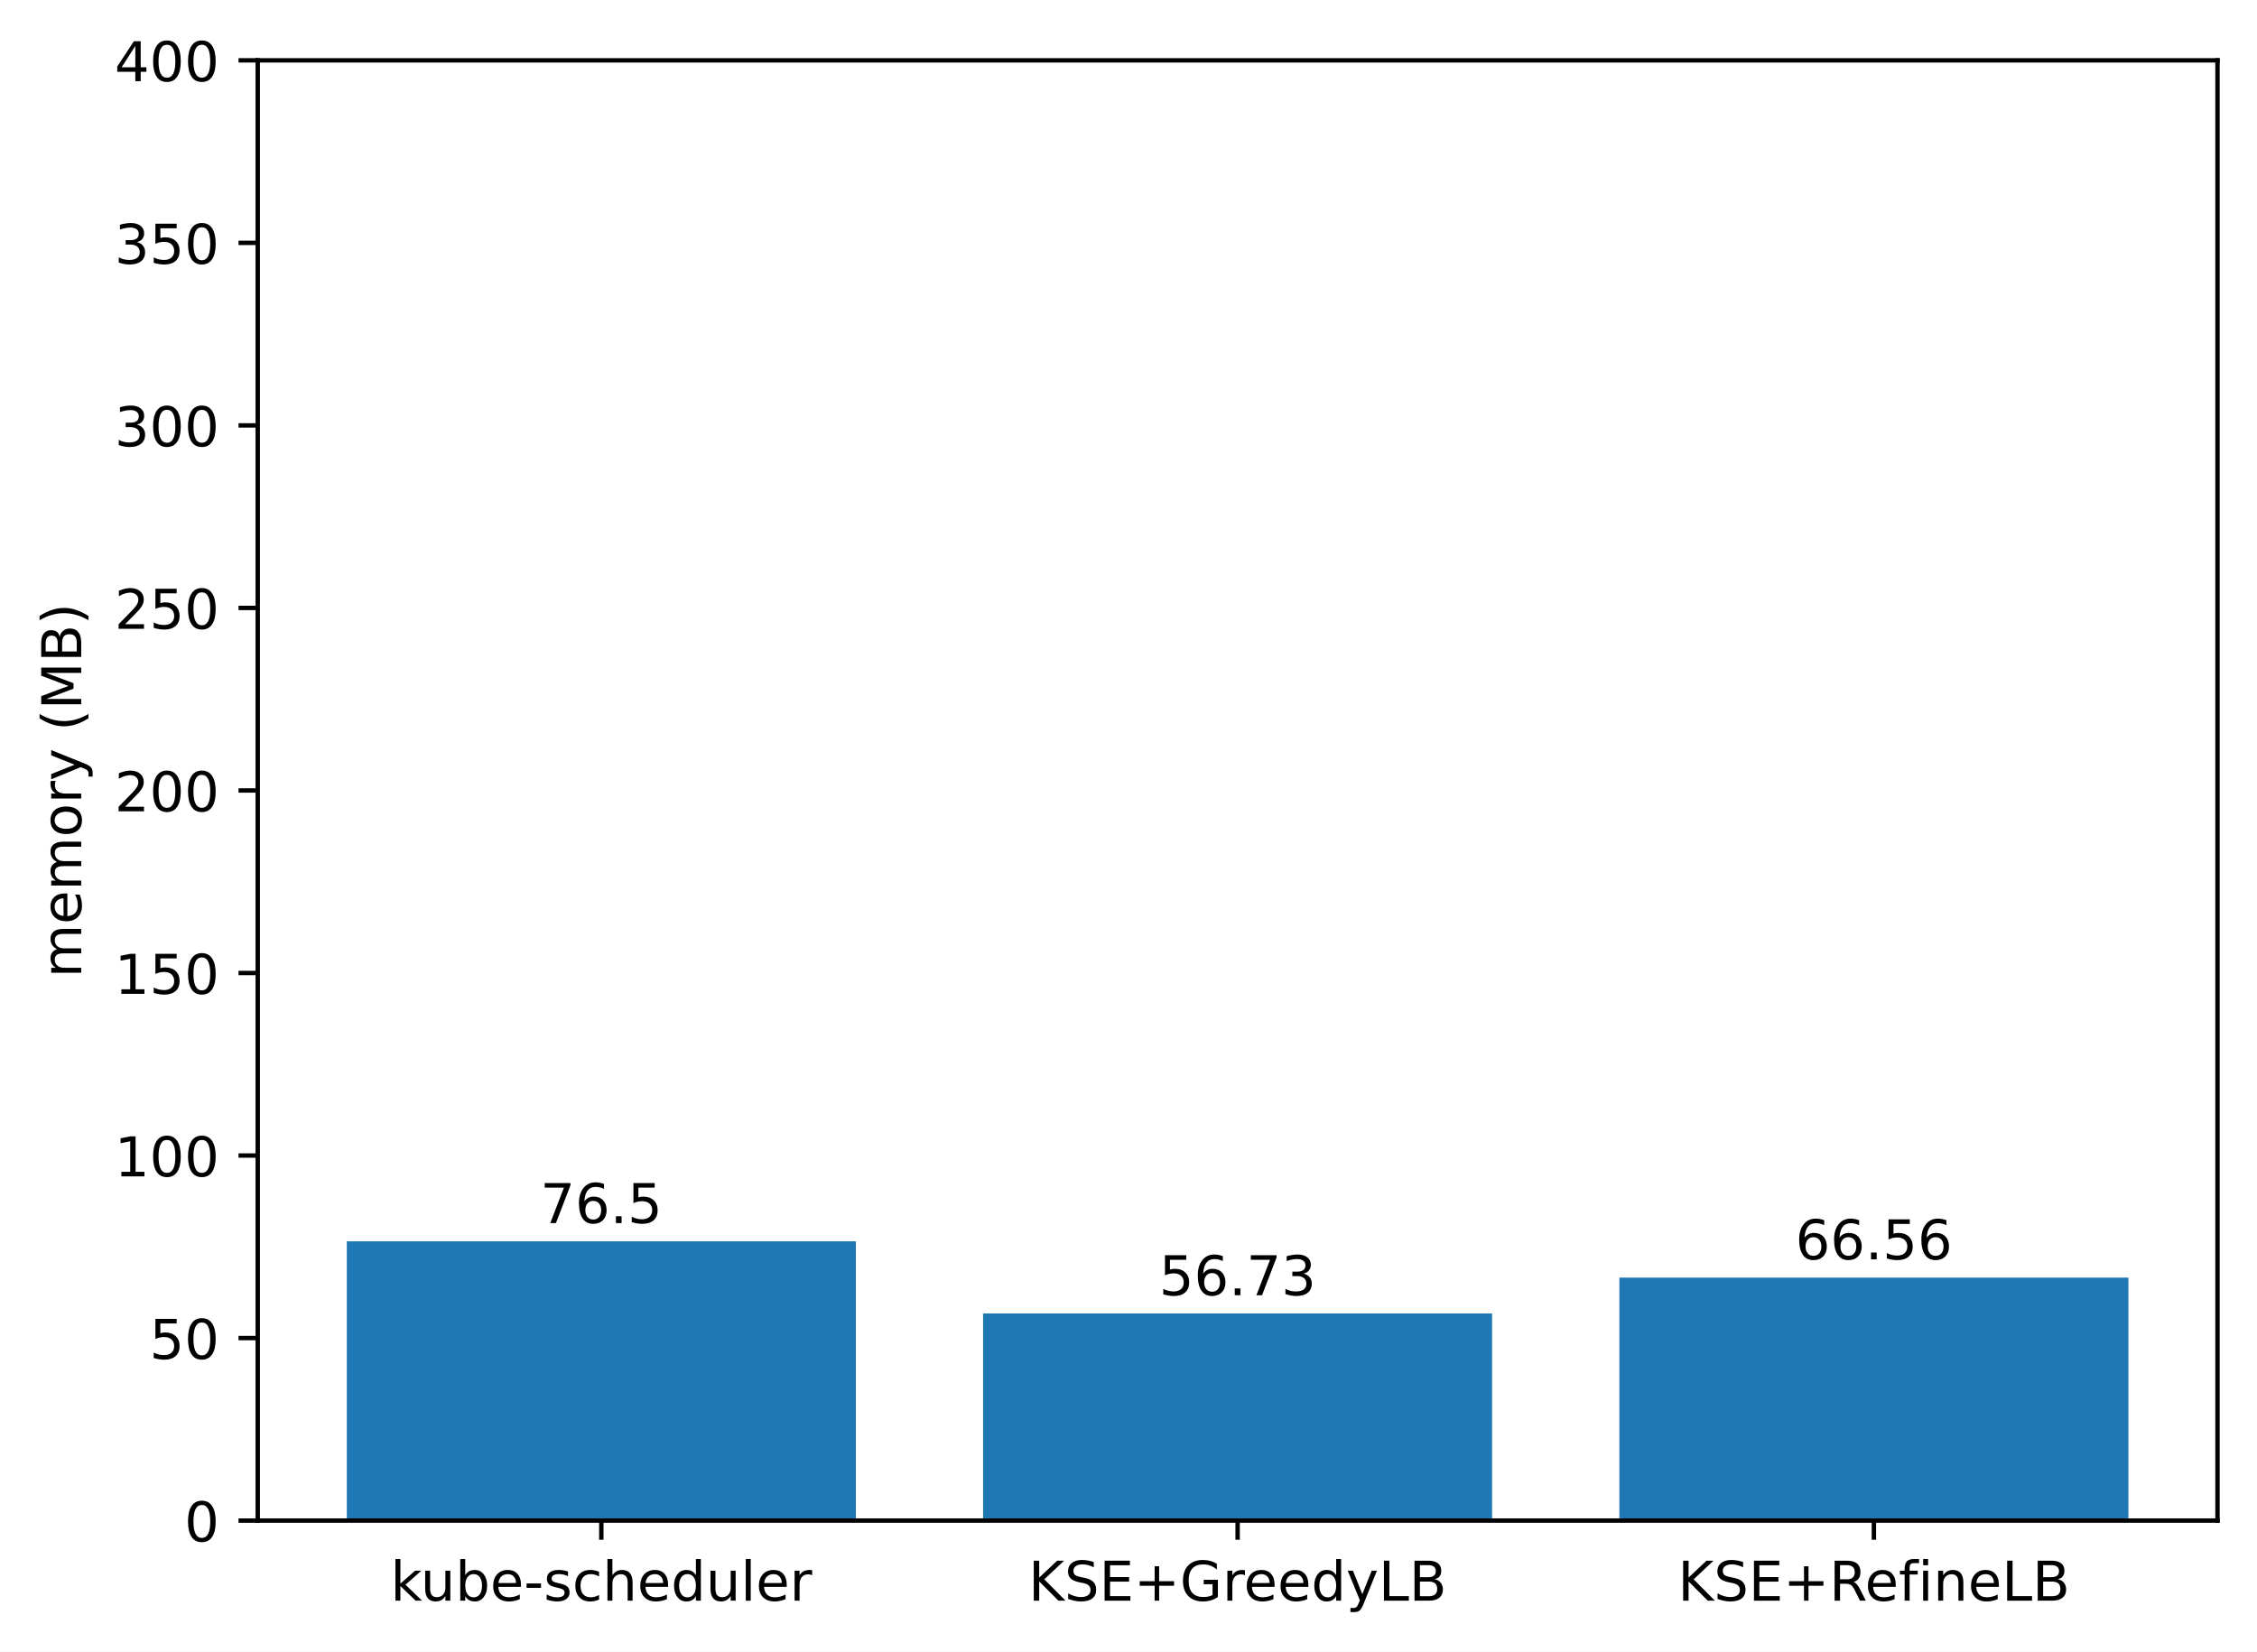
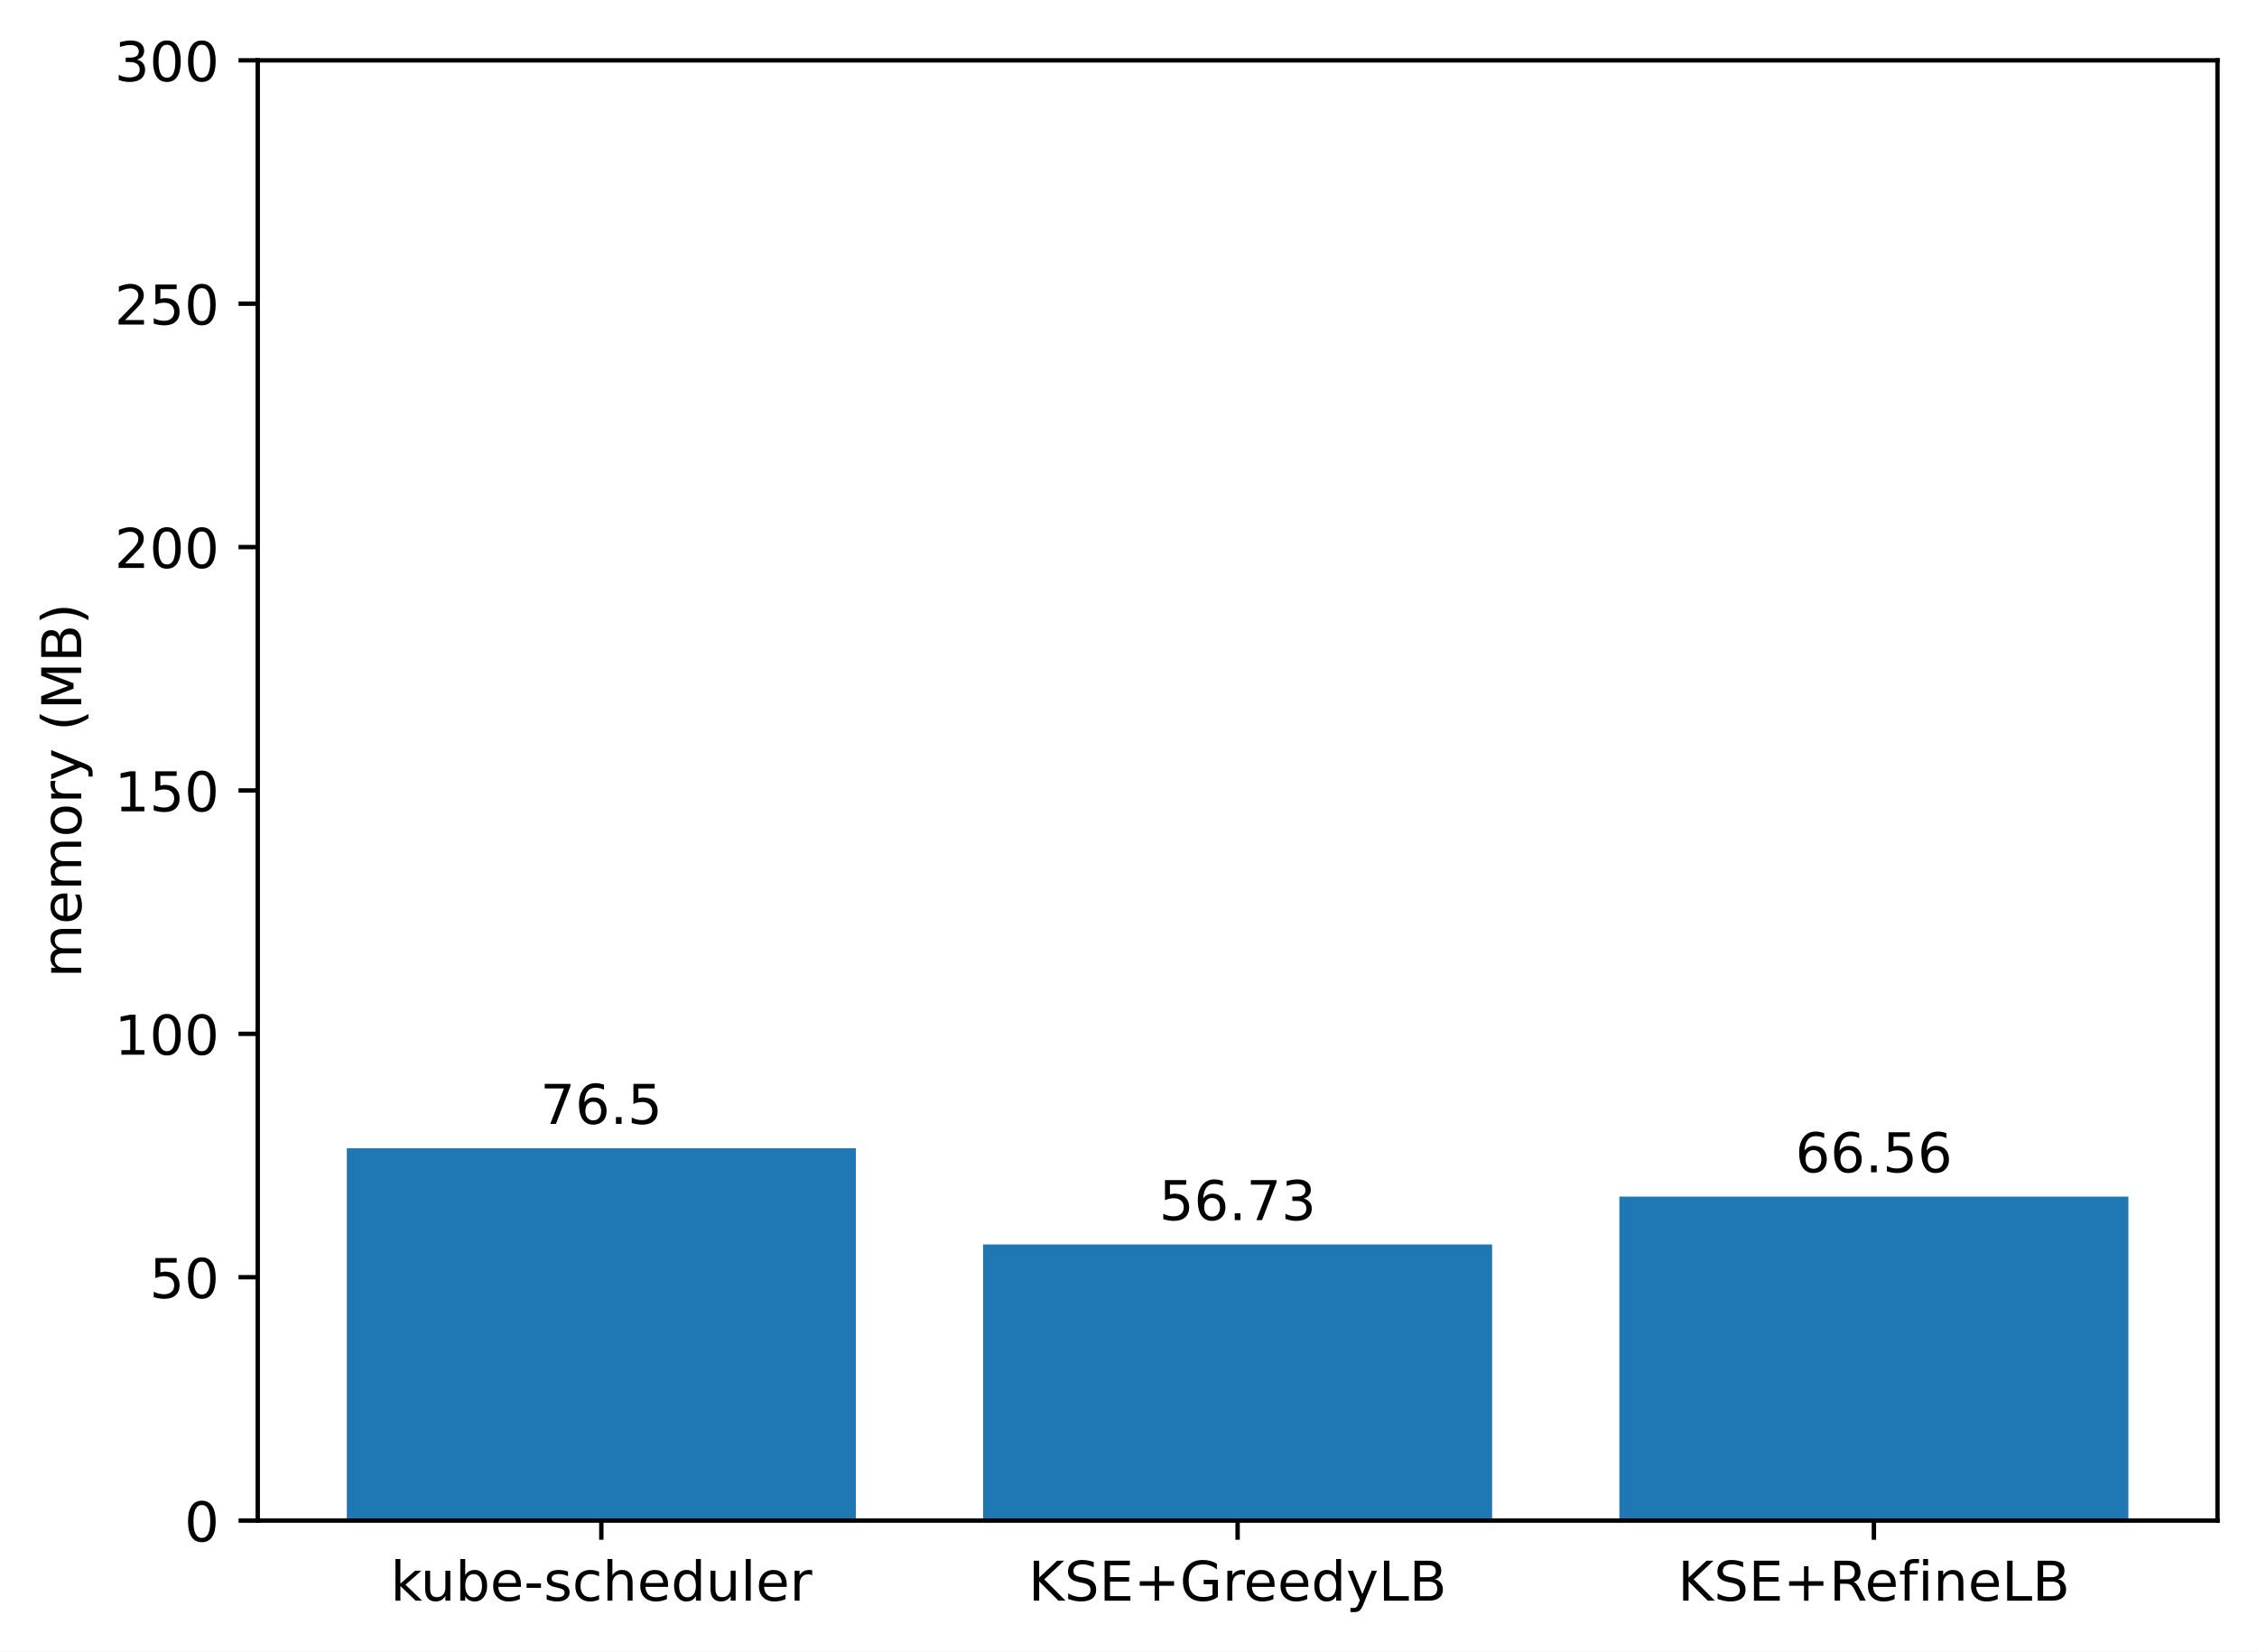
<svg xmlns="http://www.w3.org/2000/svg" xmlns:xlink="http://www.w3.org/1999/xlink" width="411.286pt" height="300.989pt" viewBox="0 0 411.286 300.989" version="1.1">
  <defs>
    <style type="text/css">*{stroke-linejoin: round; stroke-linecap: butt}</style>
  </defs>
  <g id="figure_1">
    <g id="patch_1">
      <path d="M 0 300.989  L 411.286 300.989  L 411.286 0  L 0 0  z " style="fill: #ffffff" />
    </g>
    <g id="axes_1">
      <g id="patch_2">
        <path d="M 46.966 277.111  L 404.086 277.111  L 404.086 10.999  L 46.966 10.999  z " style="fill: #ffffff" />
      </g>
      <g id="patch_3">
-         <path d="M 63.198 277.111  L 155.957 277.111  L 155.957 226.217  L 63.198 226.217  z " clip-path="url(#p3ce19af281)" style="fill: #1f77b4" />
+         <path d="M 63.198 277.111  L 155.957 277.111  L 155.957 209.253  L 63.198 209.253  z " clip-path="url(#p9338e79dc3)" style="fill: #1f77b4" />
      </g>
      <g id="patch_4">
-         <path d="M 179.146 277.111  L 271.905 277.111  L 271.905 239.37  L 179.146 239.37  z " clip-path="url(#p3ce19af281)" style="fill: #1f77b4" />
+         <path d="M 179.146 277.111  L 271.905 277.111  L 271.905 226.789  L 179.146 226.789  z " clip-path="url(#p9338e79dc3)" style="fill: #1f77b4" />
      </g>
      <g id="patch_5">
-         <path d="M 295.094 277.111  L 387.853 277.111  L 387.853 232.83  L 295.094 232.83  z " clip-path="url(#p3ce19af281)" style="fill: #1f77b4" />
+         <path d="M 295.094 277.111  L 387.853 277.111  L 387.853 218.07  L 295.094 218.07  z " clip-path="url(#p9338e79dc3)" style="fill: #1f77b4" />
      </g>
      <g id="matplotlib.axis_1">
        <g id="xtick_1">
          <g id="line2d_1">
            <defs>
-               <path id="mdfbd70649b" d="M 0 0  L 0 3.5  " style="stroke: #000000; stroke-width: 0.8" />
+               <path id="m81a3683df4" d="M 0 0  L 0 3.5  " style="stroke: #000000; stroke-width: 0.8" />
            </defs>
            <g>
-               <use xlink:href="#mdfbd70649b" x="109.578" y="277.111" style="stroke: #000000; stroke-width: 0.8" />
+               <use xlink:href="#m81a3683df4" x="109.578" y="277.111" style="stroke: #000000; stroke-width: 0.8" />
            </g>
          </g>
          <g id="text_1">
            <g transform="translate(71.15179 291.7097)scale(0.1 -0.1)">
              <defs>
                <path id="DejaVuSans-6b" d="M 581 4863  L 1159 4863  L 1159 1991  L 2875 3500  L 3609 3500  L 1753 1863  L 3688 0  L 2938 0  L 1159 1709  L 1159 0  L 581 0  L 581 4863  z " transform="scale(0.015625)" />
                <path id="DejaVuSans-75" d="M 544 1381  L 544 3500  L 1119 3500  L 1119 1403  Q 1119 906 1312 657  Q 1506 409 1894 409  Q 2359 409 2629 706  Q 2900 1003 2900 1516  L 2900 3500  L 3475 3500  L 3475 0  L 2900 0  L 2900 538  Q 2691 219 2414 64  Q 2138 -91 1772 -91  Q 1169 -91 856 284  Q 544 659 544 1381  z M 1991 3584  L 1991 3584  z " transform="scale(0.015625)" />
                <path id="DejaVuSans-62" d="M 3116 1747  Q 3116 2381 2855 2742  Q 2594 3103 2138 3103  Q 1681 3103 1420 2742  Q 1159 2381 1159 1747  Q 1159 1113 1420 752  Q 1681 391 2138 391  Q 2594 391 2855 752  Q 3116 1113 3116 1747  z M 1159 2969  Q 1341 3281 1617 3432  Q 1894 3584 2278 3584  Q 2916 3584 3314 3078  Q 3713 2572 3713 1747  Q 3713 922 3314 415  Q 2916 -91 2278 -91  Q 1894 -91 1617 61  Q 1341 213 1159 525  L 1159 0  L 581 0  L 581 4863  L 1159 4863  L 1159 2969  z " transform="scale(0.015625)" />
                <path id="DejaVuSans-65" d="M 3597 1894  L 3597 1613  L 953 1613  Q 991 1019 1311 708  Q 1631 397 2203 397  Q 2534 397 2845 478  Q 3156 559 3463 722  L 3463 178  Q 3153 47 2828 -22  Q 2503 -91 2169 -91  Q 1331 -91 842 396  Q 353 884 353 1716  Q 353 2575 817 3079  Q 1281 3584 2069 3584  Q 2775 3584 3186 3129  Q 3597 2675 3597 1894  z M 3022 2063  Q 3016 2534 2758 2815  Q 2500 3097 2075 3097  Q 1594 3097 1305 2825  Q 1016 2553 972 2059  L 3022 2063  z " transform="scale(0.015625)" />
                <path id="DejaVuSans-2d" d="M 313 2009  L 1997 2009  L 1997 1497  L 313 1497  L 313 2009  z " transform="scale(0.015625)" />
                <path id="DejaVuSans-73" d="M 2834 3397  L 2834 2853  Q 2591 2978 2328 3040  Q 2066 3103 1784 3103  Q 1356 3103 1142 2972  Q 928 2841 928 2578  Q 928 2378 1081 2264  Q 1234 2150 1697 2047  L 1894 2003  Q 2506 1872 2764 1633  Q 3022 1394 3022 966  Q 3022 478 2636 193  Q 2250 -91 1575 -91  Q 1294 -91 989 -36  Q 684 19 347 128  L 347 722  Q 666 556 975 473  Q 1284 391 1588 391  Q 1994 391 2212 530  Q 2431 669 2431 922  Q 2431 1156 2273 1281  Q 2116 1406 1581 1522  L 1381 1569  Q 847 1681 609 1914  Q 372 2147 372 2553  Q 372 3047 722 3315  Q 1072 3584 1716 3584  Q 2034 3584 2315 3537  Q 2597 3491 2834 3397  z " transform="scale(0.015625)" />
                <path id="DejaVuSans-63" d="M 3122 3366  L 3122 2828  Q 2878 2963 2633 3030  Q 2388 3097 2138 3097  Q 1578 3097 1268 2742  Q 959 2388 959 1747  Q 959 1106 1268 751  Q 1578 397 2138 397  Q 2388 397 2633 464  Q 2878 531 3122 666  L 3122 134  Q 2881 22 2623 -34  Q 2366 -91 2075 -91  Q 1284 -91 818 406  Q 353 903 353 1747  Q 353 2603 823 3093  Q 1294 3584 2113 3584  Q 2378 3584 2631 3529  Q 2884 3475 3122 3366  z " transform="scale(0.015625)" />
                <path id="DejaVuSans-68" d="M 3513 2113  L 3513 0  L 2938 0  L 2938 2094  Q 2938 2591 2744 2837  Q 2550 3084 2163 3084  Q 1697 3084 1428 2787  Q 1159 2491 1159 1978  L 1159 0  L 581 0  L 581 4863  L 1159 4863  L 1159 2956  Q 1366 3272 1645 3428  Q 1925 3584 2291 3584  Q 2894 3584 3203 3211  Q 3513 2838 3513 2113  z " transform="scale(0.015625)" />
                <path id="DejaVuSans-64" d="M 2906 2969  L 2906 4863  L 3481 4863  L 3481 0  L 2906 0  L 2906 525  Q 2725 213 2448 61  Q 2172 -91 1784 -91  Q 1150 -91 751 415  Q 353 922 353 1747  Q 353 2572 751 3078  Q 1150 3584 1784 3584  Q 2172 3584 2448 3432  Q 2725 3281 2906 2969  z M 947 1747  Q 947 1113 1208 752  Q 1469 391 1925 391  Q 2381 391 2643 752  Q 2906 1113 2906 1747  Q 2906 2381 2643 2742  Q 2381 3103 1925 3103  Q 1469 3103 1208 2742  Q 947 2381 947 1747  z " transform="scale(0.015625)" />
                <path id="DejaVuSans-6c" d="M 603 4863  L 1178 4863  L 1178 0  L 603 0  L 603 4863  z " transform="scale(0.015625)" />
                <path id="DejaVuSans-72" d="M 2631 2963  Q 2534 3019 2420 3045  Q 2306 3072 2169 3072  Q 1681 3072 1420 2755  Q 1159 2438 1159 1844  L 1159 0  L 581 0  L 581 3500  L 1159 3500  L 1159 2956  Q 1341 3275 1631 3429  Q 1922 3584 2338 3584  Q 2397 3584 2469 3576  Q 2541 3569 2628 3553  L 2631 2963  z " transform="scale(0.015625)" />
              </defs>
              <use xlink:href="#DejaVuSans-6b" />
              <use xlink:href="#DejaVuSans-75" x="54.785" />
              <use xlink:href="#DejaVuSans-62" x="118.164" />
              <use xlink:href="#DejaVuSans-65" x="181.641" />
              <use xlink:href="#DejaVuSans-2d" x="243.164" />
              <use xlink:href="#DejaVuSans-73" x="279.248" />
              <use xlink:href="#DejaVuSans-63" x="331.348" />
              <use xlink:href="#DejaVuSans-68" x="386.328" />
              <use xlink:href="#DejaVuSans-65" x="449.707" />
              <use xlink:href="#DejaVuSans-64" x="511.23" />
              <use xlink:href="#DejaVuSans-75" x="574.707" />
              <use xlink:href="#DejaVuSans-6c" x="638.086" />
              <use xlink:href="#DejaVuSans-65" x="665.869" />
              <use xlink:href="#DejaVuSans-72" x="727.393" />
            </g>
          </g>
        </g>
        <g id="xtick_2">
          <g id="line2d_2">
            <g>
-               <use xlink:href="#mdfbd70649b" x="225.526" y="277.111" style="stroke: #000000; stroke-width: 0.8" />
+               <use xlink:href="#m81a3683df4" x="225.526" y="277.111" style="stroke: #000000; stroke-width: 0.8" />
            </g>
          </g>
          <g id="text_2">
            <g transform="translate(187.403 291.7097)scale(0.1 -0.1)">
              <defs>
                <path id="DejaVuSans-4b" d="M 628 4666  L 1259 4666  L 1259 2694  L 3353 4666  L 4166 4666  L 1850 2491  L 4331 0  L 3500 0  L 1259 2247  L 1259 0  L 628 0  L 628 4666  z " transform="scale(0.015625)" />
                <path id="DejaVuSans-53" d="M 3425 4513  L 3425 3897  Q 3066 4069 2747 4153  Q 2428 4238 2131 4238  Q 1616 4238 1336 4038  Q 1056 3838 1056 3469  Q 1056 3159 1242 3001  Q 1428 2844 1947 2747  L 2328 2669  Q 3034 2534 3370 2195  Q 3706 1856 3706 1288  Q 3706 609 3251 259  Q 2797 -91 1919 -91  Q 1588 -91 1214 -16  Q 841 59 441 206  L 441 856  Q 825 641 1194 531  Q 1563 422 1919 422  Q 2459 422 2753 634  Q 3047 847 3047 1241  Q 3047 1584 2836 1778  Q 2625 1972 2144 2069  L 1759 2144  Q 1053 2284 737 2584  Q 422 2884 422 3419  Q 422 4038 858 4394  Q 1294 4750 2059 4750  Q 2388 4750 2728 4690  Q 3069 4631 3425 4513  z " transform="scale(0.015625)" />
                <path id="DejaVuSans-45" d="M 628 4666  L 3578 4666  L 3578 4134  L 1259 4134  L 1259 2753  L 3481 2753  L 3481 2222  L 1259 2222  L 1259 531  L 3634 531  L 3634 0  L 628 0  L 628 4666  z " transform="scale(0.015625)" />
                <path id="DejaVuSans-2b" d="M 2944 4013  L 2944 2272  L 4684 2272  L 4684 1741  L 2944 1741  L 2944 0  L 2419 0  L 2419 1741  L 678 1741  L 678 2272  L 2419 2272  L 2419 4013  L 2944 4013  z " transform="scale(0.015625)" />
                <path id="DejaVuSans-47" d="M 3809 666  L 3809 1919  L 2778 1919  L 2778 2438  L 4434 2438  L 4434 434  Q 4069 175 3628 42  Q 3188 -91 2688 -91  Q 1594 -91 976 548  Q 359 1188 359 2328  Q 359 3472 976 4111  Q 1594 4750 2688 4750  Q 3144 4750 3555 4637  Q 3966 4525 4313 4306  L 4313 3634  Q 3963 3931 3569 4081  Q 3175 4231 2741 4231  Q 1884 4231 1454 3753  Q 1025 3275 1025 2328  Q 1025 1384 1454 906  Q 1884 428 2741 428  Q 3075 428 3337 486  Q 3600 544 3809 666  z " transform="scale(0.015625)" />
                <path id="DejaVuSans-79" d="M 2059 -325  Q 1816 -950 1584 -1140  Q 1353 -1331 966 -1331  L 506 -1331  L 506 -850  L 844 -850  Q 1081 -850 1212 -737  Q 1344 -625 1503 -206  L 1606 56  L 191 3500  L 800 3500  L 1894 763  L 2988 3500  L 3597 3500  L 2059 -325  z " transform="scale(0.015625)" />
                <path id="DejaVuSans-4c" d="M 628 4666  L 1259 4666  L 1259 531  L 3531 531  L 3531 0  L 628 0  L 628 4666  z " transform="scale(0.015625)" />
                <path id="DejaVuSans-42" d="M 1259 2228  L 1259 519  L 2272 519  Q 2781 519 3026 730  Q 3272 941 3272 1375  Q 3272 1813 3026 2020  Q 2781 2228 2272 2228  L 1259 2228  z M 1259 4147  L 1259 2741  L 2194 2741  Q 2656 2741 2882 2914  Q 3109 3088 3109 3444  Q 3109 3797 2882 3972  Q 2656 4147 2194 4147  L 1259 4147  z M 628 4666  L 2241 4666  Q 2963 4666 3353 4366  Q 3744 4066 3744 3513  Q 3744 3084 3544 2831  Q 3344 2578 2956 2516  Q 3422 2416 3680 2098  Q 3938 1781 3938 1306  Q 3938 681 3513 340  Q 3088 0 2303 0  L 628 0  L 628 4666  z " transform="scale(0.015625)" />
              </defs>
              <use xlink:href="#DejaVuSans-4b" />
              <use xlink:href="#DejaVuSans-53" x="65.576" />
              <use xlink:href="#DejaVuSans-45" x="129.053" />
              <use xlink:href="#DejaVuSans-2b" x="192.236" />
              <use xlink:href="#DejaVuSans-47" x="276.025" />
              <use xlink:href="#DejaVuSans-72" x="353.516" />
              <use xlink:href="#DejaVuSans-65" x="392.379" />
              <use xlink:href="#DejaVuSans-65" x="453.902" />
              <use xlink:href="#DejaVuSans-64" x="515.426" />
              <use xlink:href="#DejaVuSans-79" x="578.902" />
              <use xlink:href="#DejaVuSans-4c" x="638.082" />
              <use xlink:href="#DejaVuSans-42" x="693.795" />
            </g>
          </g>
        </g>
        <g id="xtick_3">
          <g id="line2d_3">
            <g>
-               <use xlink:href="#mdfbd70649b" x="341.474" y="277.111" style="stroke: #000000; stroke-width: 0.8" />
+               <use xlink:href="#m81a3683df4" x="341.474" y="277.111" style="stroke: #000000; stroke-width: 0.8" />
            </g>
          </g>
          <g id="text_3">
            <g transform="translate(305.7346 291.7097)scale(0.1 -0.1)">
              <defs>
                <path id="DejaVuSans-52" d="M 2841 2188  Q 3044 2119 3236 1894  Q 3428 1669 3622 1275  L 4263 0  L 3584 0  L 2988 1197  Q 2756 1666 2539 1819  Q 2322 1972 1947 1972  L 1259 1972  L 1259 0  L 628 0  L 628 4666  L 2053 4666  Q 2853 4666 3247 4331  Q 3641 3997 3641 3322  Q 3641 2881 3436 2590  Q 3231 2300 2841 2188  z M 1259 4147  L 1259 2491  L 2053 2491  Q 2509 2491 2742 2702  Q 2975 2913 2975 3322  Q 2975 3731 2742 3939  Q 2509 4147 2053 4147  L 1259 4147  z " transform="scale(0.015625)" />
                <path id="DejaVuSans-66" d="M 2375 4863  L 2375 4384  L 1825 4384  Q 1516 4384 1395 4259  Q 1275 4134 1275 3809  L 1275 3500  L 2222 3500  L 2222 3053  L 1275 3053  L 1275 0  L 697 0  L 697 3053  L 147 3053  L 147 3500  L 697 3500  L 697 3744  Q 697 4328 969 4595  Q 1241 4863 1831 4863  L 2375 4863  z " transform="scale(0.015625)" />
                <path id="DejaVuSans-69" d="M 603 3500  L 1178 3500  L 1178 0  L 603 0  L 603 3500  z M 603 4863  L 1178 4863  L 1178 4134  L 603 4134  L 603 4863  z " transform="scale(0.015625)" />
                <path id="DejaVuSans-6e" d="M 3513 2113  L 3513 0  L 2938 0  L 2938 2094  Q 2938 2591 2744 2837  Q 2550 3084 2163 3084  Q 1697 3084 1428 2787  Q 1159 2491 1159 1978  L 1159 0  L 581 0  L 581 3500  L 1159 3500  L 1159 2956  Q 1366 3272 1645 3428  Q 1925 3584 2291 3584  Q 2894 3584 3203 3211  Q 3513 2838 3513 2113  z " transform="scale(0.015625)" />
              </defs>
              <use xlink:href="#DejaVuSans-4b" />
              <use xlink:href="#DejaVuSans-53" x="65.576" />
              <use xlink:href="#DejaVuSans-45" x="129.053" />
              <use xlink:href="#DejaVuSans-2b" x="192.236" />
              <use xlink:href="#DejaVuSans-52" x="276.025" />
              <use xlink:href="#DejaVuSans-65" x="341.008" />
              <use xlink:href="#DejaVuSans-66" x="402.531" />
              <use xlink:href="#DejaVuSans-69" x="437.736" />
              <use xlink:href="#DejaVuSans-6e" x="465.52" />
              <use xlink:href="#DejaVuSans-65" x="528.898" />
              <use xlink:href="#DejaVuSans-4c" x="590.422" />
              <use xlink:href="#DejaVuSans-42" x="646.135" />
            </g>
          </g>
        </g>
      </g>
      <g id="matplotlib.axis_2">
        <g id="ytick_1">
          <g id="line2d_4">
            <defs>
-               <path id="ma8c033bfb9" d="M 0 0  L -3.5 0  " style="stroke: #000000; stroke-width: 0.8" />
+               <path id="mc6bc1529e4" d="M 0 0  L -3.5 0  " style="stroke: #000000; stroke-width: 0.8" />
            </defs>
            <g>
-               <use xlink:href="#ma8c033bfb9" x="46.966" y="277.111" style="stroke: #000000; stroke-width: 0.8" />
+               <use xlink:href="#mc6bc1529e4" x="46.966" y="277.111" style="stroke: #000000; stroke-width: 0.8" />
            </g>
          </g>
          <g id="text_4">
            <g transform="translate(33.60312 280.9104)scale(0.1 -0.1)">
              <defs>
                <path id="DejaVuSans-30" d="M 2034 4250  Q 1547 4250 1301 3770  Q 1056 3291 1056 2328  Q 1056 1369 1301 889  Q 1547 409 2034 409  Q 2525 409 2770 889  Q 3016 1369 3016 2328  Q 3016 3291 2770 3770  Q 2525 4250 2034 4250  z M 2034 4750  Q 2819 4750 3233 4129  Q 3647 3509 3647 2328  Q 3647 1150 3233 529  Q 2819 -91 2034 -91  Q 1250 -91 836 529  Q 422 1150 422 2328  Q 422 3509 836 4129  Q 1250 4750 2034 4750  z " transform="scale(0.015625)" />
              </defs>
              <use xlink:href="#DejaVuSans-30" />
            </g>
          </g>
        </g>
        <g id="ytick_2">
          <g id="line2d_5">
            <g>
-               <use xlink:href="#ma8c033bfb9" x="46.966" y="243.847" style="stroke: #000000; stroke-width: 0.8" />
+               <use xlink:href="#mc6bc1529e4" x="46.966" y="232.759" style="stroke: #000000; stroke-width: 0.8" />
            </g>
          </g>
          <g id="text_5">
-             <g transform="translate(27.24063 247.6464)scale(0.1 -0.1)">
+             <g transform="translate(27.24063 236.5584)scale(0.1 -0.1)">
              <defs>
                <path id="DejaVuSans-35" d="M 691 4666  L 3169 4666  L 3169 4134  L 1269 4134  L 1269 2991  Q 1406 3038 1543 3061  Q 1681 3084 1819 3084  Q 2600 3084 3056 2656  Q 3513 2228 3513 1497  Q 3513 744 3044 326  Q 2575 -91 1722 -91  Q 1428 -91 1123 -41  Q 819 9 494 109  L 494 744  Q 775 591 1075 516  Q 1375 441 1709 441  Q 2250 441 2565 725  Q 2881 1009 2881 1497  Q 2881 1984 2565 2268  Q 2250 2553 1709 2553  Q 1456 2553 1204 2497  Q 953 2441 691 2322  L 691 4666  z " transform="scale(0.015625)" />
              </defs>
              <use xlink:href="#DejaVuSans-35" />
              <use xlink:href="#DejaVuSans-30" x="63.623" />
            </g>
          </g>
        </g>
        <g id="ytick_3">
          <g id="line2d_6">
            <g>
-               <use xlink:href="#ma8c033bfb9" x="46.966" y="210.583" style="stroke: #000000; stroke-width: 0.8" />
+               <use xlink:href="#mc6bc1529e4" x="46.966" y="188.407" style="stroke: #000000; stroke-width: 0.8" />
            </g>
          </g>
          <g id="text_6">
-             <g transform="translate(20.87813 214.3824)scale(0.1 -0.1)">
+             <g transform="translate(20.87813 192.2064)scale(0.1 -0.1)">
              <defs>
                <path id="DejaVuSans-31" d="M 794 531  L 1825 531  L 1825 4091  L 703 3866  L 703 4441  L 1819 4666  L 2450 4666  L 2450 531  L 3481 531  L 3481 0  L 794 0  L 794 531  z " transform="scale(0.015625)" />
              </defs>
              <use xlink:href="#DejaVuSans-31" />
              <use xlink:href="#DejaVuSans-30" x="63.623" />
              <use xlink:href="#DejaVuSans-30" x="127.246" />
            </g>
          </g>
        </g>
        <g id="ytick_4">
          <g id="line2d_7">
            <g>
-               <use xlink:href="#ma8c033bfb9" x="46.966" y="177.319" style="stroke: #000000; stroke-width: 0.8" />
+               <use xlink:href="#mc6bc1529e4" x="46.966" y="144.055" style="stroke: #000000; stroke-width: 0.8" />
            </g>
          </g>
          <g id="text_7">
-             <g transform="translate(20.87813 181.1184)scale(0.1 -0.1)">
+             <g transform="translate(20.87813 147.8544)scale(0.1 -0.1)">
              <use xlink:href="#DejaVuSans-31" />
              <use xlink:href="#DejaVuSans-35" x="63.623" />
              <use xlink:href="#DejaVuSans-30" x="127.246" />
            </g>
          </g>
        </g>
        <g id="ytick_5">
          <g id="line2d_8">
            <g>
-               <use xlink:href="#ma8c033bfb9" x="46.966" y="144.055" style="stroke: #000000; stroke-width: 0.8" />
+               <use xlink:href="#mc6bc1529e4" x="46.966" y="99.703" style="stroke: #000000; stroke-width: 0.8" />
            </g>
          </g>
          <g id="text_8">
-             <g transform="translate(20.87813 147.8544)scale(0.1 -0.1)">
+             <g transform="translate(20.87813 103.5024)scale(0.1 -0.1)">
              <defs>
                <path id="DejaVuSans-32" d="M 1228 531  L 3431 531  L 3431 0  L 469 0  L 469 531  Q 828 903 1448 1529  Q 2069 2156 2228 2338  Q 2531 2678 2651 2914  Q 2772 3150 2772 3378  Q 2772 3750 2511 3984  Q 2250 4219 1831 4219  Q 1534 4219 1204 4116  Q 875 4013 500 3803  L 500 4441  Q 881 4594 1212 4672  Q 1544 4750 1819 4750  Q 2544 4750 2975 4387  Q 3406 4025 3406 3419  Q 3406 3131 3298 2873  Q 3191 2616 2906 2266  Q 2828 2175 2409 1742  Q 1991 1309 1228 531  z " transform="scale(0.015625)" />
              </defs>
              <use xlink:href="#DejaVuSans-32" />
              <use xlink:href="#DejaVuSans-30" x="63.623" />
              <use xlink:href="#DejaVuSans-30" x="127.246" />
            </g>
          </g>
        </g>
        <g id="ytick_6">
          <g id="line2d_9">
            <g>
-               <use xlink:href="#ma8c033bfb9" x="46.966" y="110.791" style="stroke: #000000; stroke-width: 0.8" />
+               <use xlink:href="#mc6bc1529e4" x="46.966" y="55.351" style="stroke: #000000; stroke-width: 0.8" />
            </g>
          </g>
          <g id="text_9">
-             <g transform="translate(20.87813 114.5904)scale(0.1 -0.1)">
+             <g transform="translate(20.87813 59.15044)scale(0.1 -0.1)">
              <use xlink:href="#DejaVuSans-32" />
              <use xlink:href="#DejaVuSans-35" x="63.623" />
              <use xlink:href="#DejaVuSans-30" x="127.246" />
            </g>
          </g>
        </g>
        <g id="ytick_7">
          <g id="line2d_10">
            <g>
-               <use xlink:href="#ma8c033bfb9" x="46.966" y="77.527" style="stroke: #000000; stroke-width: 0.8" />
+               <use xlink:href="#mc6bc1529e4" x="46.966" y="10.999" style="stroke: #000000; stroke-width: 0.8" />
            </g>
          </g>
          <g id="text_10">
-             <g transform="translate(20.87813 81.32644)scale(0.1 -0.1)">
+             <g transform="translate(20.87813 14.79844)scale(0.1 -0.1)">
              <defs>
                <path id="DejaVuSans-33" d="M 2597 2516  Q 3050 2419 3304 2112  Q 3559 1806 3559 1356  Q 3559 666 3084 287  Q 2609 -91 1734 -91  Q 1441 -91 1130 -33  Q 819 25 488 141  L 488 750  Q 750 597 1062 519  Q 1375 441 1716 441  Q 2309 441 2620 675  Q 2931 909 2931 1356  Q 2931 1769 2642 2001  Q 2353 2234 1838 2234  L 1294 2234  L 1294 2753  L 1863 2753  Q 2328 2753 2575 2939  Q 2822 3125 2822 3475  Q 2822 3834 2567 4026  Q 2313 4219 1838 4219  Q 1578 4219 1281 4162  Q 984 4106 628 3988  L 628 4550  Q 988 4650 1302 4700  Q 1616 4750 1894 4750  Q 2613 4750 3031 4423  Q 3450 4097 3450 3541  Q 3450 3153 3228 2886  Q 3006 2619 2597 2516  z " transform="scale(0.015625)" />
              </defs>
              <use xlink:href="#DejaVuSans-33" />
              <use xlink:href="#DejaVuSans-30" x="63.623" />
              <use xlink:href="#DejaVuSans-30" x="127.246" />
            </g>
          </g>
        </g>
-         <g id="ytick_8">
-           <g id="line2d_11">
-             <g>
-               <use xlink:href="#ma8c033bfb9" x="46.966" y="44.263" style="stroke: #000000; stroke-width: 0.8" />
-             </g>
-           </g>
-           <g id="text_11">
-             <g transform="translate(20.87813 48.06244)scale(0.1 -0.1)">
-               <use xlink:href="#DejaVuSans-33" />
-               <use xlink:href="#DejaVuSans-35" x="63.623" />
-               <use xlink:href="#DejaVuSans-30" x="127.246" />
-             </g>
-           </g>
-         </g>
-         <g id="ytick_9">
-           <g id="line2d_12">
-             <g>
-               <use xlink:href="#ma8c033bfb9" x="46.966" y="10.999" style="stroke: #000000; stroke-width: 0.8" />
-             </g>
-           </g>
-           <g id="text_12">
-             <g transform="translate(20.87813 14.79844)scale(0.1 -0.1)">
-               <defs>
-                 <path id="DejaVuSans-34" d="M 2419 4116  L 825 1625  L 2419 1625  L 2419 4116  z M 2253 4666  L 3047 4666  L 3047 1625  L 3713 1625  L 3713 1100  L 3047 1100  L 3047 0  L 2419 0  L 2419 1100  L 313 1100  L 313 1709  L 2253 4666  z " transform="scale(0.015625)" />
-               </defs>
-               <use xlink:href="#DejaVuSans-34" />
-               <use xlink:href="#DejaVuSans-30" x="63.623" />
-               <use xlink:href="#DejaVuSans-30" x="127.246" />
-             </g>
-           </g>
-         </g>
-         <g id="text_13">
+         <g id="text_11">
          <g transform="translate(14.79844 178.1818)rotate(-90)scale(0.1 -0.1)">
            <defs>
              <path id="DejaVuSans-6d" d="M 3328 2828  Q 3544 3216 3844 3400  Q 4144 3584 4550 3584  Q 5097 3584 5394 3201  Q 5691 2819 5691 2113  L 5691 0  L 5113 0  L 5113 2094  Q 5113 2597 4934 2840  Q 4756 3084 4391 3084  Q 3944 3084 3684 2787  Q 3425 2491 3425 1978  L 3425 0  L 2847 0  L 2847 2094  Q 2847 2600 2669 2842  Q 2491 3084 2119 3084  Q 1678 3084 1418 2786  Q 1159 2488 1159 1978  L 1159 0  L 581 0  L 581 3500  L 1159 3500  L 1159 2956  Q 1356 3278 1631 3431  Q 1906 3584 2284 3584  Q 2666 3584 2933 3390  Q 3200 3197 3328 2828  z " transform="scale(0.015625)" />
              <path id="DejaVuSans-6f" d="M 1959 3097  Q 1497 3097 1228 2736  Q 959 2375 959 1747  Q 959 1119 1226 758  Q 1494 397 1959 397  Q 2419 397 2687 759  Q 2956 1122 2956 1747  Q 2956 2369 2687 2733  Q 2419 3097 1959 3097  z M 1959 3584  Q 2709 3584 3137 3096  Q 3566 2609 3566 1747  Q 3566 888 3137 398  Q 2709 -91 1959 -91  Q 1206 -91 779 398  Q 353 888 353 1747  Q 353 2609 779 3096  Q 1206 3584 1959 3584  z " transform="scale(0.015625)" />
              <path id="DejaVuSans-20" transform="scale(0.015625)" />
              <path id="DejaVuSans-28" d="M 1984 4856  Q 1566 4138 1362 3434  Q 1159 2731 1159 2009  Q 1159 1288 1364 580  Q 1569 -128 1984 -844  L 1484 -844  Q 1016 -109 783 600  Q 550 1309 550 2009  Q 550 2706 781 3412  Q 1013 4119 1484 4856  L 1984 4856  z " transform="scale(0.015625)" />
              <path id="DejaVuSans-4d" d="M 628 4666  L 1569 4666  L 2759 1491  L 3956 4666  L 4897 4666  L 4897 0  L 4281 0  L 4281 4097  L 3078 897  L 2444 897  L 1241 4097  L 1241 0  L 628 0  L 628 4666  z " transform="scale(0.015625)" />
              <path id="DejaVuSans-29" d="M 513 4856  L 1013 4856  Q 1481 4119 1714 3412  Q 1947 2706 1947 2009  Q 1947 1309 1714 600  Q 1481 -109 1013 -844  L 513 -844  Q 928 -128 1133 580  Q 1338 1288 1338 2009  Q 1338 2731 1133 3434  Q 928 4138 513 4856  z " transform="scale(0.015625)" />
            </defs>
            <use xlink:href="#DejaVuSans-6d" />
            <use xlink:href="#DejaVuSans-65" x="97.412" />
            <use xlink:href="#DejaVuSans-6d" x="158.936" />
            <use xlink:href="#DejaVuSans-6f" x="256.348" />
            <use xlink:href="#DejaVuSans-72" x="317.529" />
            <use xlink:href="#DejaVuSans-79" x="358.643" />
            <use xlink:href="#DejaVuSans-20" x="417.822" />
            <use xlink:href="#DejaVuSans-28" x="449.609" />
            <use xlink:href="#DejaVuSans-4d" x="488.623" />
            <use xlink:href="#DejaVuSans-42" x="574.902" />
            <use xlink:href="#DejaVuSans-29" x="643.506" />
          </g>
        </g>
      </g>
      <g id="patch_6">
        <path d="M 46.966 277.111  L 46.966 10.999  " style="fill: none; stroke: #000000; stroke-width: 0.8; stroke-linejoin: miter; stroke-linecap: square" />
      </g>
      <g id="patch_7">
        <path d="M 404.086 277.111  L 404.086 10.999  " style="fill: none; stroke: #000000; stroke-width: 0.8; stroke-linejoin: miter; stroke-linecap: square" />
      </g>
      <g id="patch_8">
        <path d="M 46.966 277.111  L 404.086 277.111  " style="fill: none; stroke: #000000; stroke-width: 0.8; stroke-linejoin: miter; stroke-linecap: square" />
      </g>
      <g id="patch_9">
        <path d="M 46.966 10.999  L 404.086 10.999  " style="fill: none; stroke: #000000; stroke-width: 0.8; stroke-linejoin: miter; stroke-linecap: square" />
      </g>
-       <g id="text_14">
-         <g transform="translate(98.44476 222.8909)scale(0.1 -0.1)">
+       <g id="text_12">
+         <g transform="translate(98.44476 204.8175)scale(0.1 -0.1)">
          <defs>
            <path id="DejaVuSans-37" d="M 525 4666  L 3525 4666  L 3525 4397  L 1831 0  L 1172 0  L 2766 4134  L 525 4134  L 525 4666  z " transform="scale(0.015625)" />
            <path id="DejaVuSans-36" d="M 2113 2584  Q 1688 2584 1439 2293  Q 1191 2003 1191 1497  Q 1191 994 1439 701  Q 1688 409 2113 409  Q 2538 409 2786 701  Q 3034 994 3034 1497  Q 3034 2003 2786 2293  Q 2538 2584 2113 2584  z M 3366 4563  L 3366 3988  Q 3128 4100 2886 4159  Q 2644 4219 2406 4219  Q 1781 4219 1451 3797  Q 1122 3375 1075 2522  Q 1259 2794 1537 2939  Q 1816 3084 2150 3084  Q 2853 3084 3261 2657  Q 3669 2231 3669 1497  Q 3669 778 3244 343  Q 2819 -91 2113 -91  Q 1303 -91 875 529  Q 447 1150 447 2328  Q 447 3434 972 4092  Q 1497 4750 2381 4750  Q 2619 4750 2861 4703  Q 3103 4656 3366 4563  z " transform="scale(0.015625)" />
            <path id="DejaVuSans-2e" d="M 684 794  L 1344 794  L 1344 0  L 684 0  L 684 794  z " transform="scale(0.015625)" />
          </defs>
          <use xlink:href="#DejaVuSans-37" />
          <use xlink:href="#DejaVuSans-36" x="63.623" />
          <use xlink:href="#DejaVuSans-2e" x="127.246" />
          <use xlink:href="#DejaVuSans-35" x="159.033" />
        </g>
      </g>
-       <g id="text_15">
-         <g transform="translate(211.2116 236.0435)scale(0.1 -0.1)">
+       <g id="text_13">
+         <g transform="translate(211.2116 222.3542)scale(0.1 -0.1)">
          <use xlink:href="#DejaVuSans-35" />
          <use xlink:href="#DejaVuSans-36" x="63.623" />
          <use xlink:href="#DejaVuSans-2e" x="127.246" />
          <use xlink:href="#DejaVuSans-37" x="159.033" />
          <use xlink:href="#DejaVuSans-33" x="222.656" />
        </g>
      </g>
-       <g id="text_16">
-         <g transform="translate(327.1596 229.5038)scale(0.1 -0.1)">
+       <g id="text_14">
+         <g transform="translate(327.1596 213.6346)scale(0.1 -0.1)">
          <use xlink:href="#DejaVuSans-36" />
          <use xlink:href="#DejaVuSans-36" x="63.623" />
          <use xlink:href="#DejaVuSans-2e" x="127.246" />
          <use xlink:href="#DejaVuSans-35" x="159.033" />
          <use xlink:href="#DejaVuSans-36" x="222.656" />
        </g>
      </g>
    </g>
  </g>
  <defs>
-     <clipPath id="p3ce19af281">
+     <clipPath id="p9338e79dc3">
      <rect x="46.966" y="10.999" width="357.12" height="266.112" />
    </clipPath>
  </defs>
</svg>
